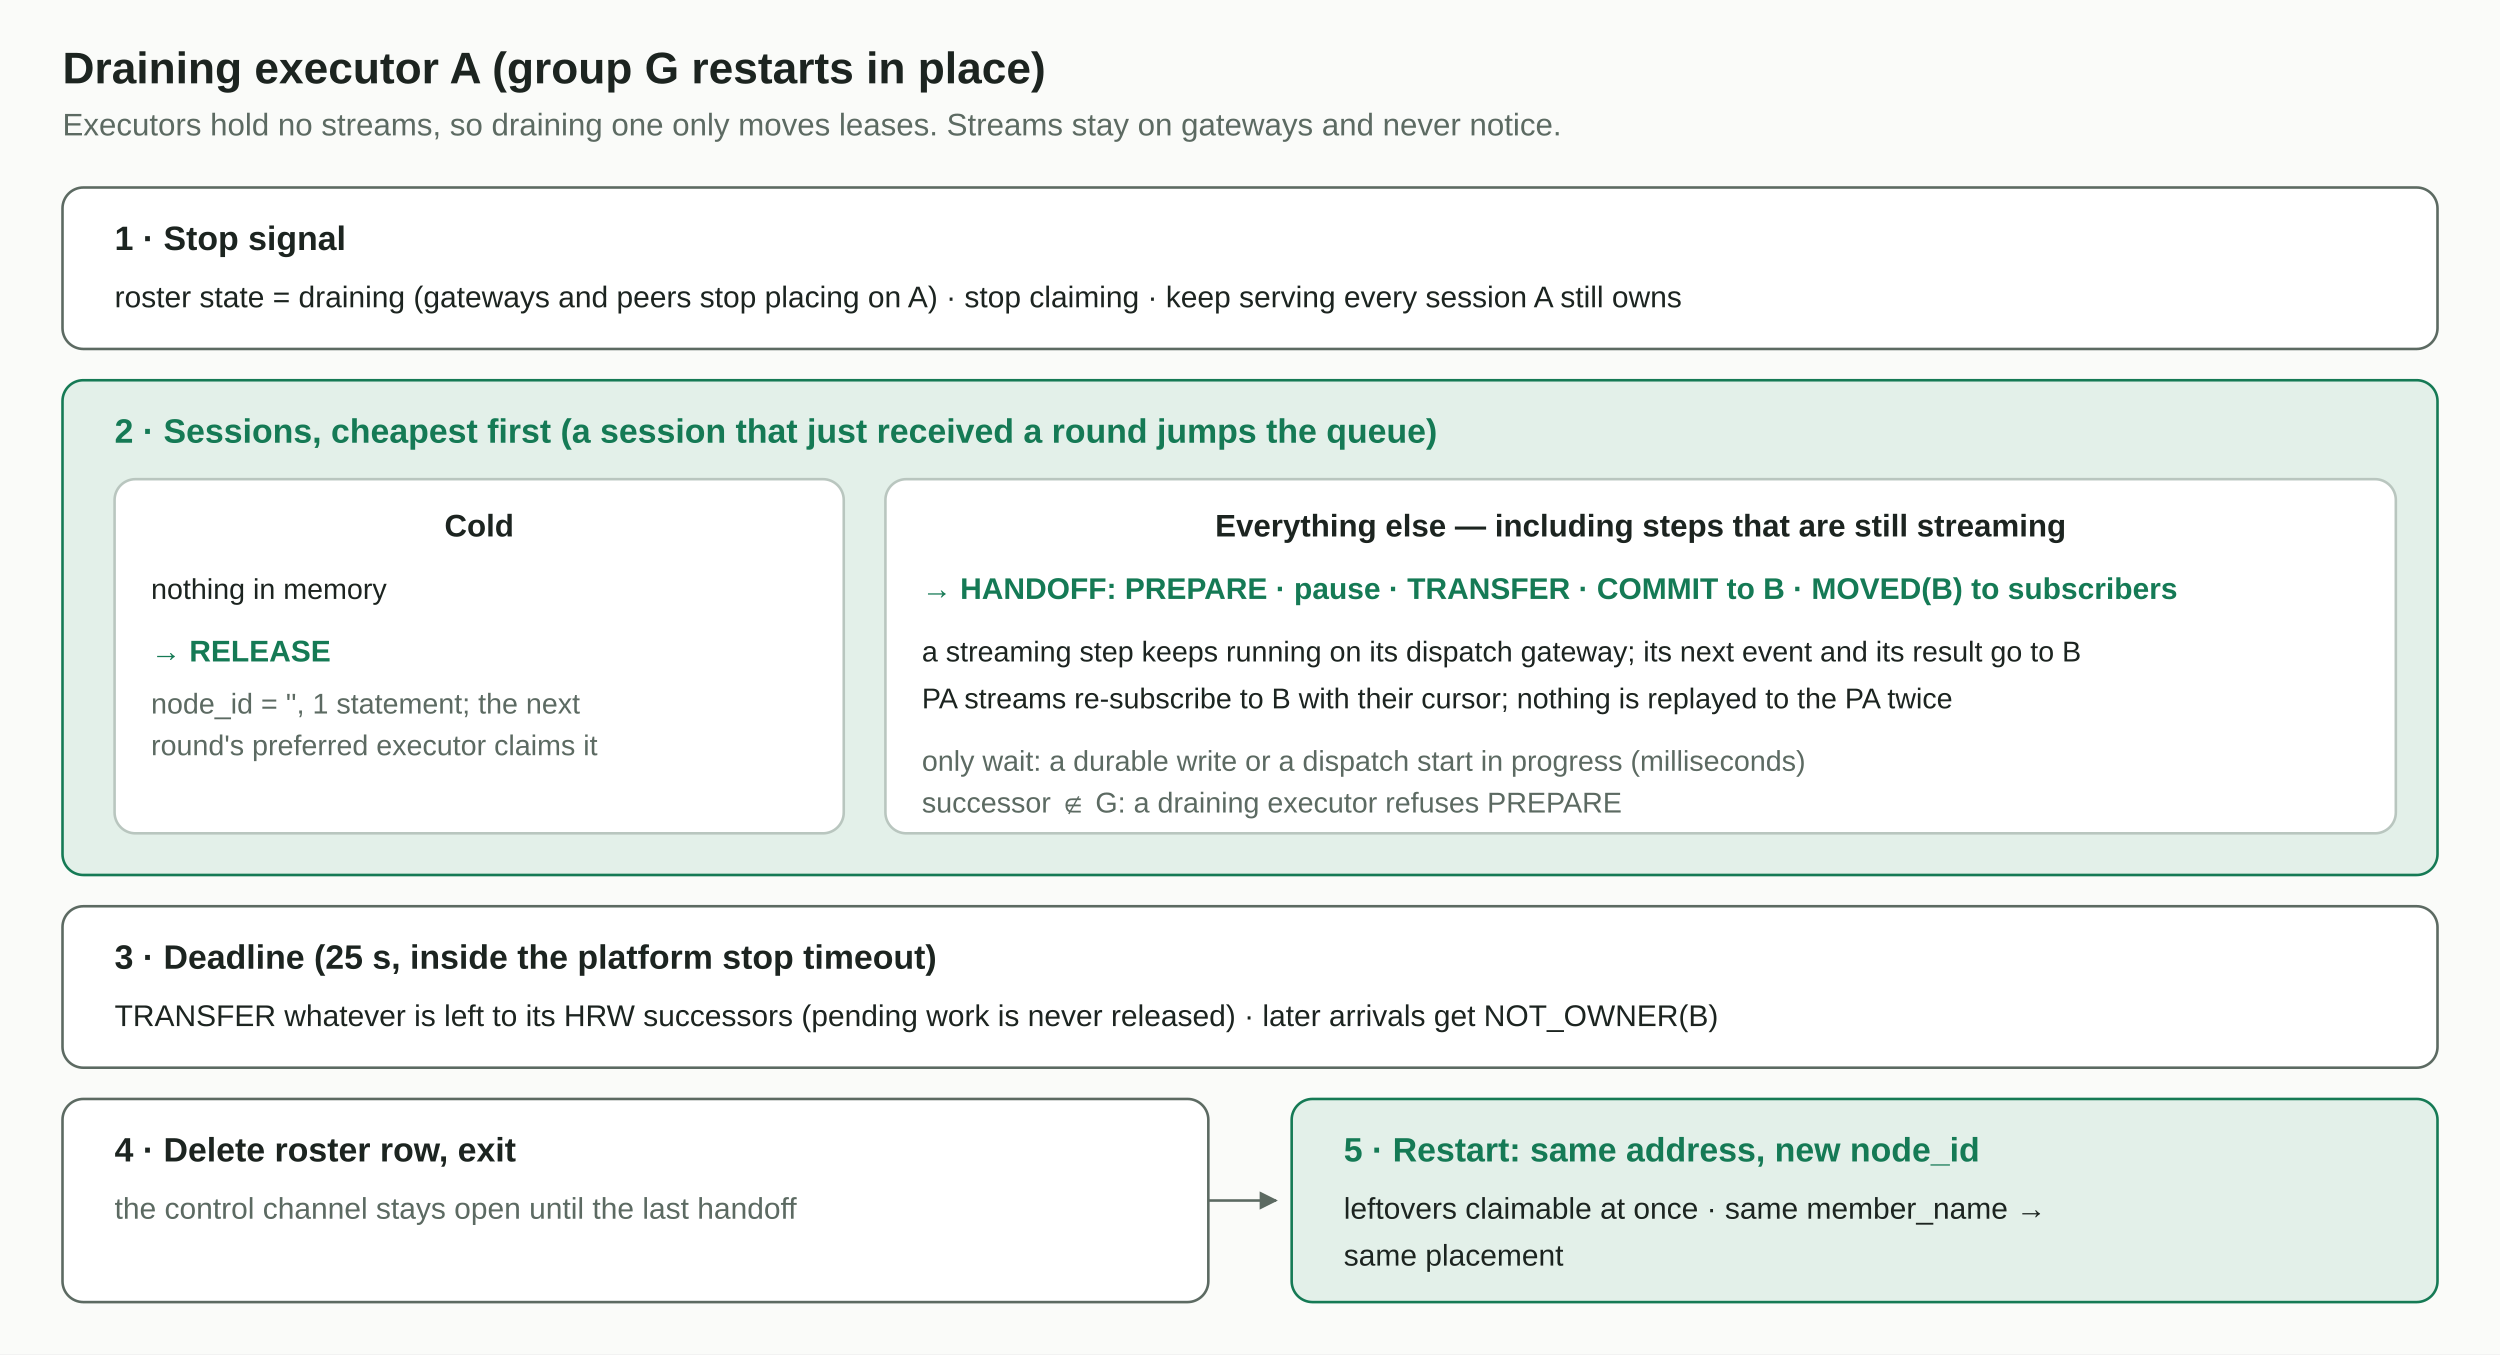
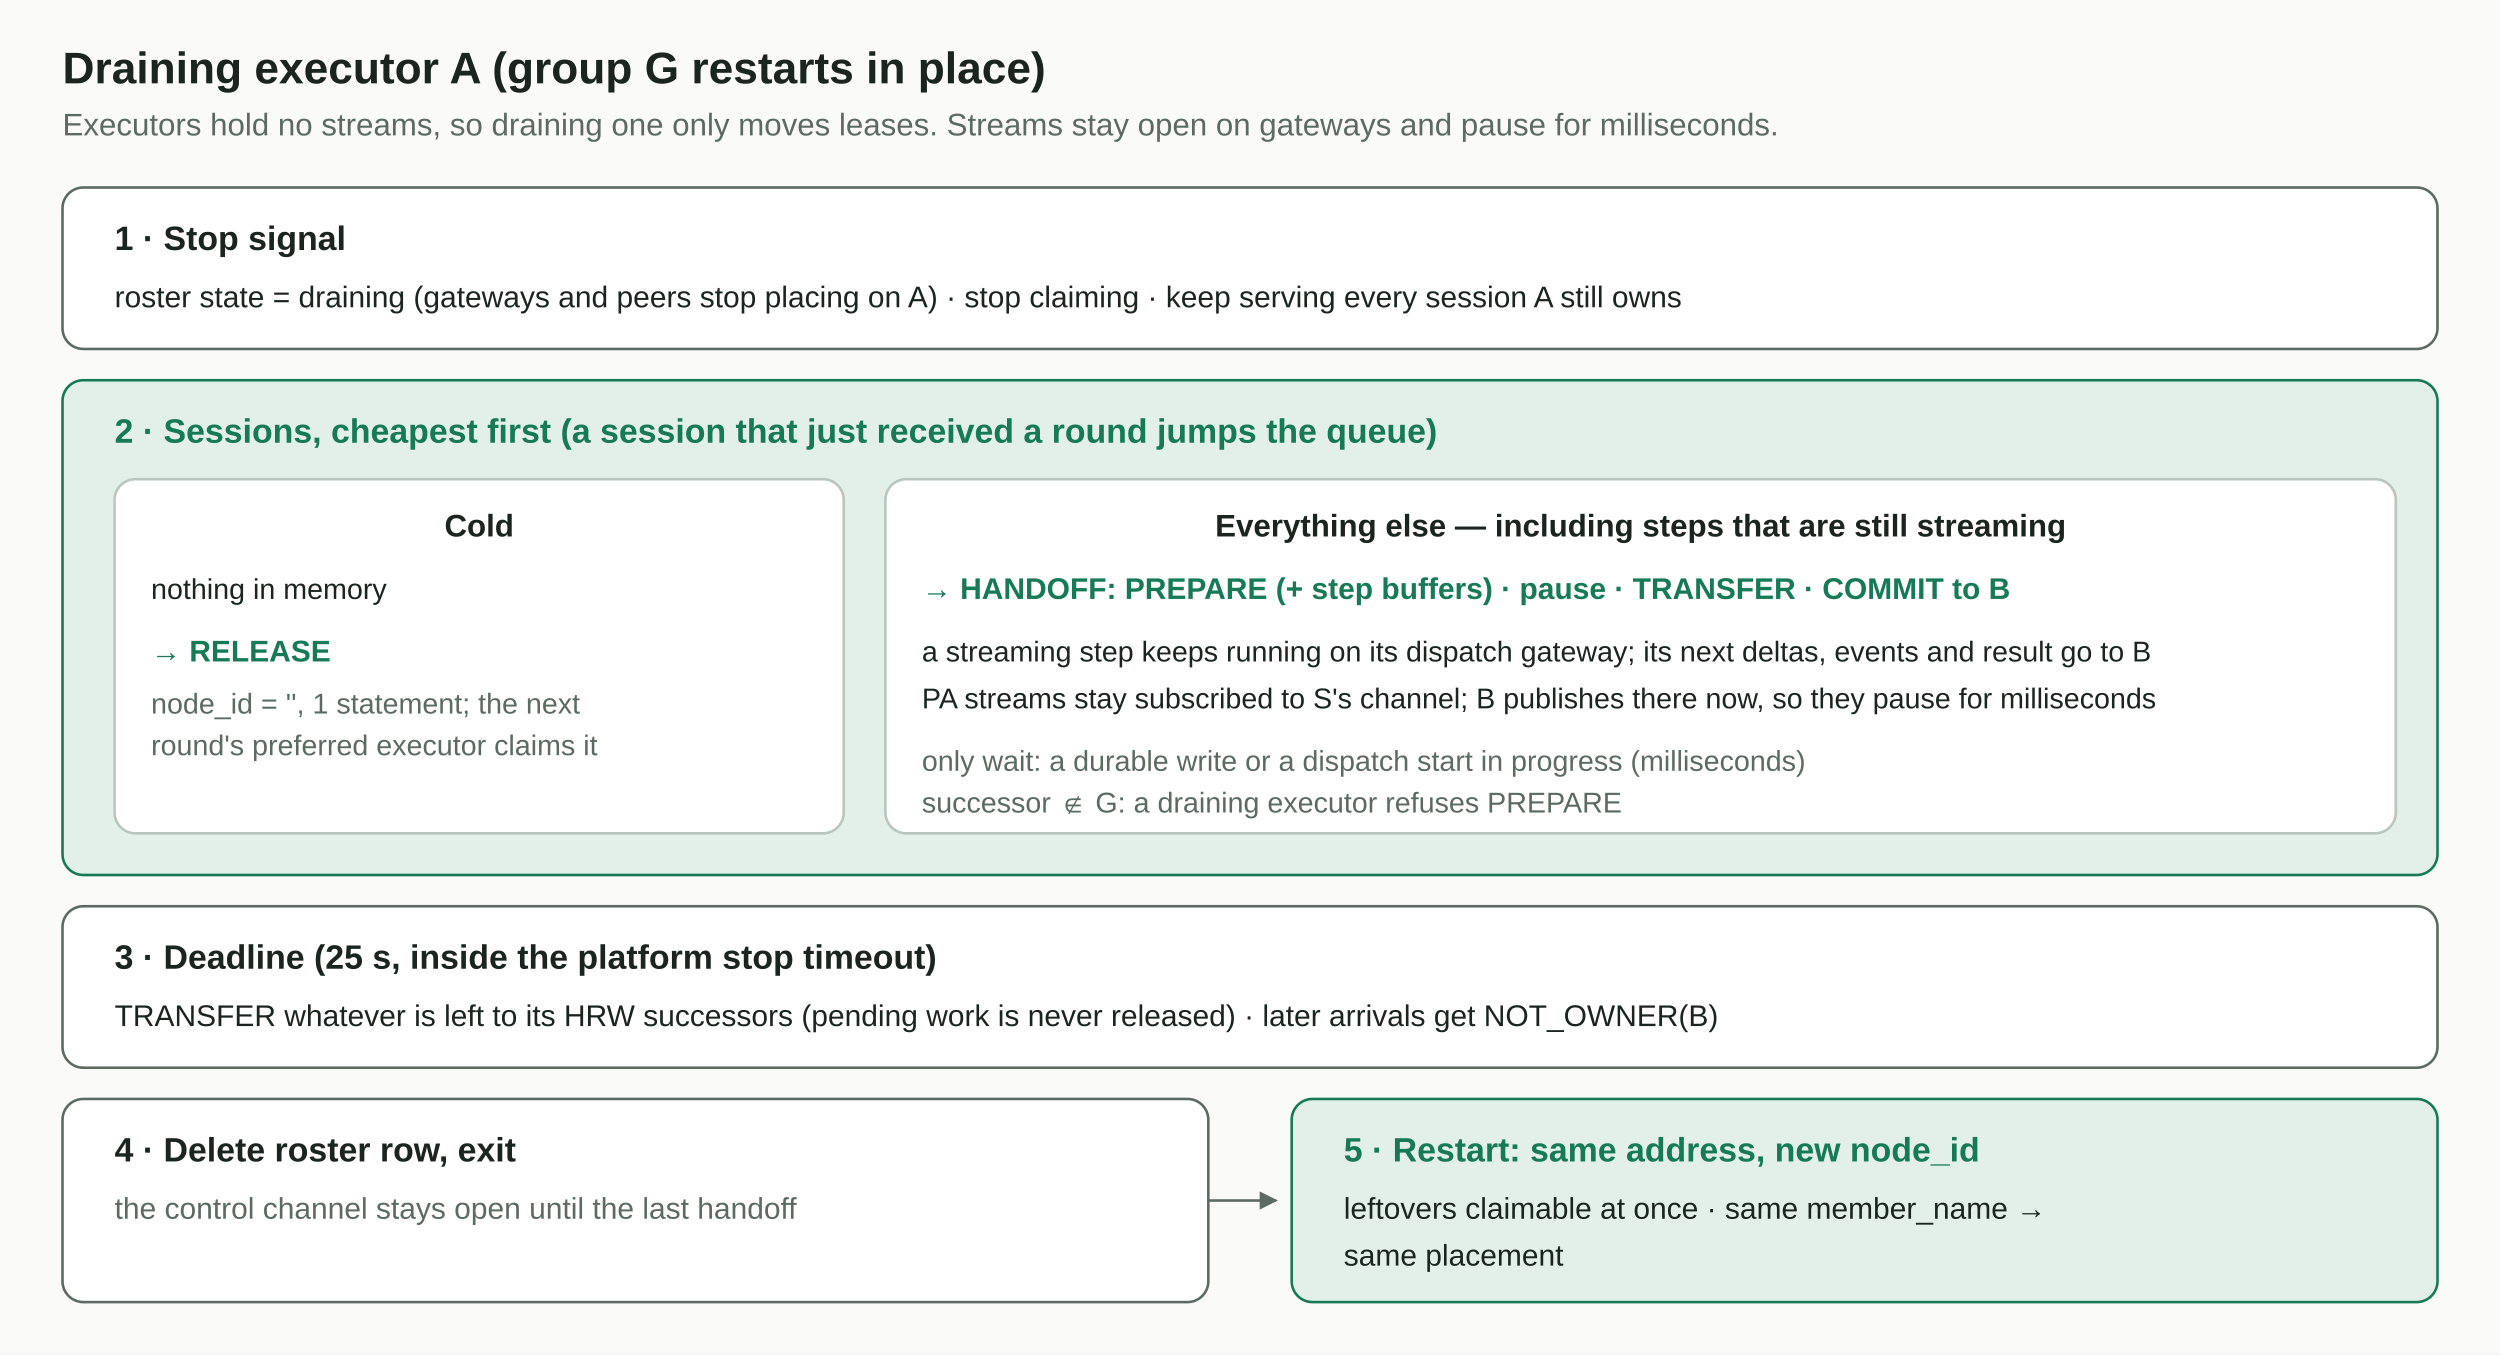
<svg xmlns="http://www.w3.org/2000/svg" viewBox="0 0 960 520" font-family="Arial, Helvetica, sans-serif">
  <defs>
    <marker id="ar" viewBox="0 0 10 10" refX="9" refY="5" markerWidth="7" markerHeight="7" orient="auto-start-reverse">
      <path d="M0 0L10 5L0 10z" fill="#5c6a62" />
    </marker>
  </defs>
  <rect x="0" y="0" width="960" height="520" fill="#fafbf9" />
  <text x="24" y="32" font-size="17" font-weight="bold" fill="#1c2420">Draining executor A (group G restarts in place)</text>
-   <text x="24" y="52" font-size="12" fill="#5c6a62">Executors hold no streams, so draining one only moves leases. Streams stay on gateways and never notice.</text>
+   <text x="24" y="52" font-size="12" fill="#5c6a62">Executors hold no streams, so draining one only moves leases. Streams stay open on gateways and pause for milliseconds.</text>
  <rect x="24" y="72" width="912" height="62" rx="8" fill="#ffffff" stroke="#5c6a62" />
  <text x="44" y="96" font-size="13" font-weight="bold" fill="#1c2420">1 · Stop signal</text>
  <text x="44" y="118" font-size="11.5" fill="#1c2420">roster state = draining (gateways and peers stop placing on A) · stop claiming · keep serving every session A still owns</text>
  <rect x="24" y="146" width="912" height="190" rx="8" fill="#e3f0e9" stroke="#157a55" />
  <text x="44" y="170" font-size="13" font-weight="bold" fill="#157a55">2 · Sessions, cheapest first (a session that just received a round jumps the queue)</text>
  <rect x="44" y="184" width="280" height="136" rx="8" fill="#ffffff" stroke="#b9c6bf" />
  <text x="184" y="206" font-size="12" font-weight="bold" text-anchor="middle" fill="#1c2420">Cold</text>
  <text x="58" y="230" font-size="11" fill="#1c2420">nothing in memory</text>
  <text x="58" y="254" font-size="11.5" font-weight="bold" fill="#157a55">→ RELEASE</text>
  <text x="58" y="274" font-size="11" fill="#5c6a62">node_id = '', 1 statement; the next</text>
  <text x="58" y="290" font-size="11" fill="#5c6a62">round's preferred executor claims it</text>
  <rect x="340" y="184" width="580" height="136" rx="8" fill="#ffffff" stroke="#b9c6bf" />
  <text x="630" y="206" font-size="12" font-weight="bold" text-anchor="middle" fill="#1c2420">Everything else — including steps that are still streaming</text>
-   <text x="354" y="230" font-size="11.5" font-weight="bold" fill="#157a55">→ HANDOFF: PREPARE · pause · TRANSFER · COMMIT to B · MOVED(B) to subscribers</text>
-   <text x="354" y="254" font-size="11" fill="#1c2420">a streaming step keeps running on its dispatch gateway; its next event and its result go to B</text>
-   <text x="354" y="272" font-size="11" fill="#1c2420">PA streams re-subscribe to B with their cursor; nothing is replayed to the PA twice</text>
+   <text x="354" y="230" font-size="11.5" font-weight="bold" fill="#157a55">→ HANDOFF: PREPARE (+ step buffers) · pause · TRANSFER · COMMIT to B</text>
+   <text x="354" y="254" font-size="11" fill="#1c2420">a streaming step keeps running on its dispatch gateway; its next deltas, events and result go to B</text>
+   <text x="354" y="272" font-size="11" fill="#1c2420">PA streams stay subscribed to S's channel; B publishes there now, so they pause for milliseconds</text>
  <text x="354" y="296" font-size="11" fill="#5c6a62">only wait: a durable write or a dispatch start in progress (milliseconds)</text>
  <text x="354" y="312" font-size="11" fill="#5c6a62">successor ∉ G: a draining executor refuses PREPARE</text>
  <rect x="24" y="348" width="912" height="62" rx="8" fill="#ffffff" stroke="#5c6a62" />
  <text x="44" y="372" font-size="13" font-weight="bold" fill="#1c2420">3 · Deadline (25 s, inside the platform stop timeout)</text>
  <text x="44" y="394" font-size="11.5" fill="#1c2420">TRANSFER whatever is left to its HRW successors (pending work is never released) · later arrivals get NOT_OWNER(B)</text>
  <rect x="24" y="422" width="440" height="78" rx="8" fill="#ffffff" stroke="#5c6a62" />
  <text x="44" y="446" font-size="13" font-weight="bold" fill="#1c2420">4 · Delete roster row, exit</text>
  <text x="44" y="468" font-size="11.5" fill="#5c6a62">the control channel stays open until the last handoff</text>
  <line x1="464" y1="461" x2="490" y2="461" stroke="#5c6a62" marker-end="url(#ar)" />
  <rect x="496" y="422" width="440" height="78" rx="8" fill="#e3f0e9" stroke="#157a55" />
  <text x="516" y="446" font-size="13" font-weight="bold" fill="#157a55">5 · Restart: same address, new node_id</text>
  <text x="516" y="468" font-size="11.5" fill="#1c2420">leftovers claimable at once · same member_name →</text>
  <text x="516" y="486" font-size="11.5" fill="#1c2420">same placement</text>
</svg>
